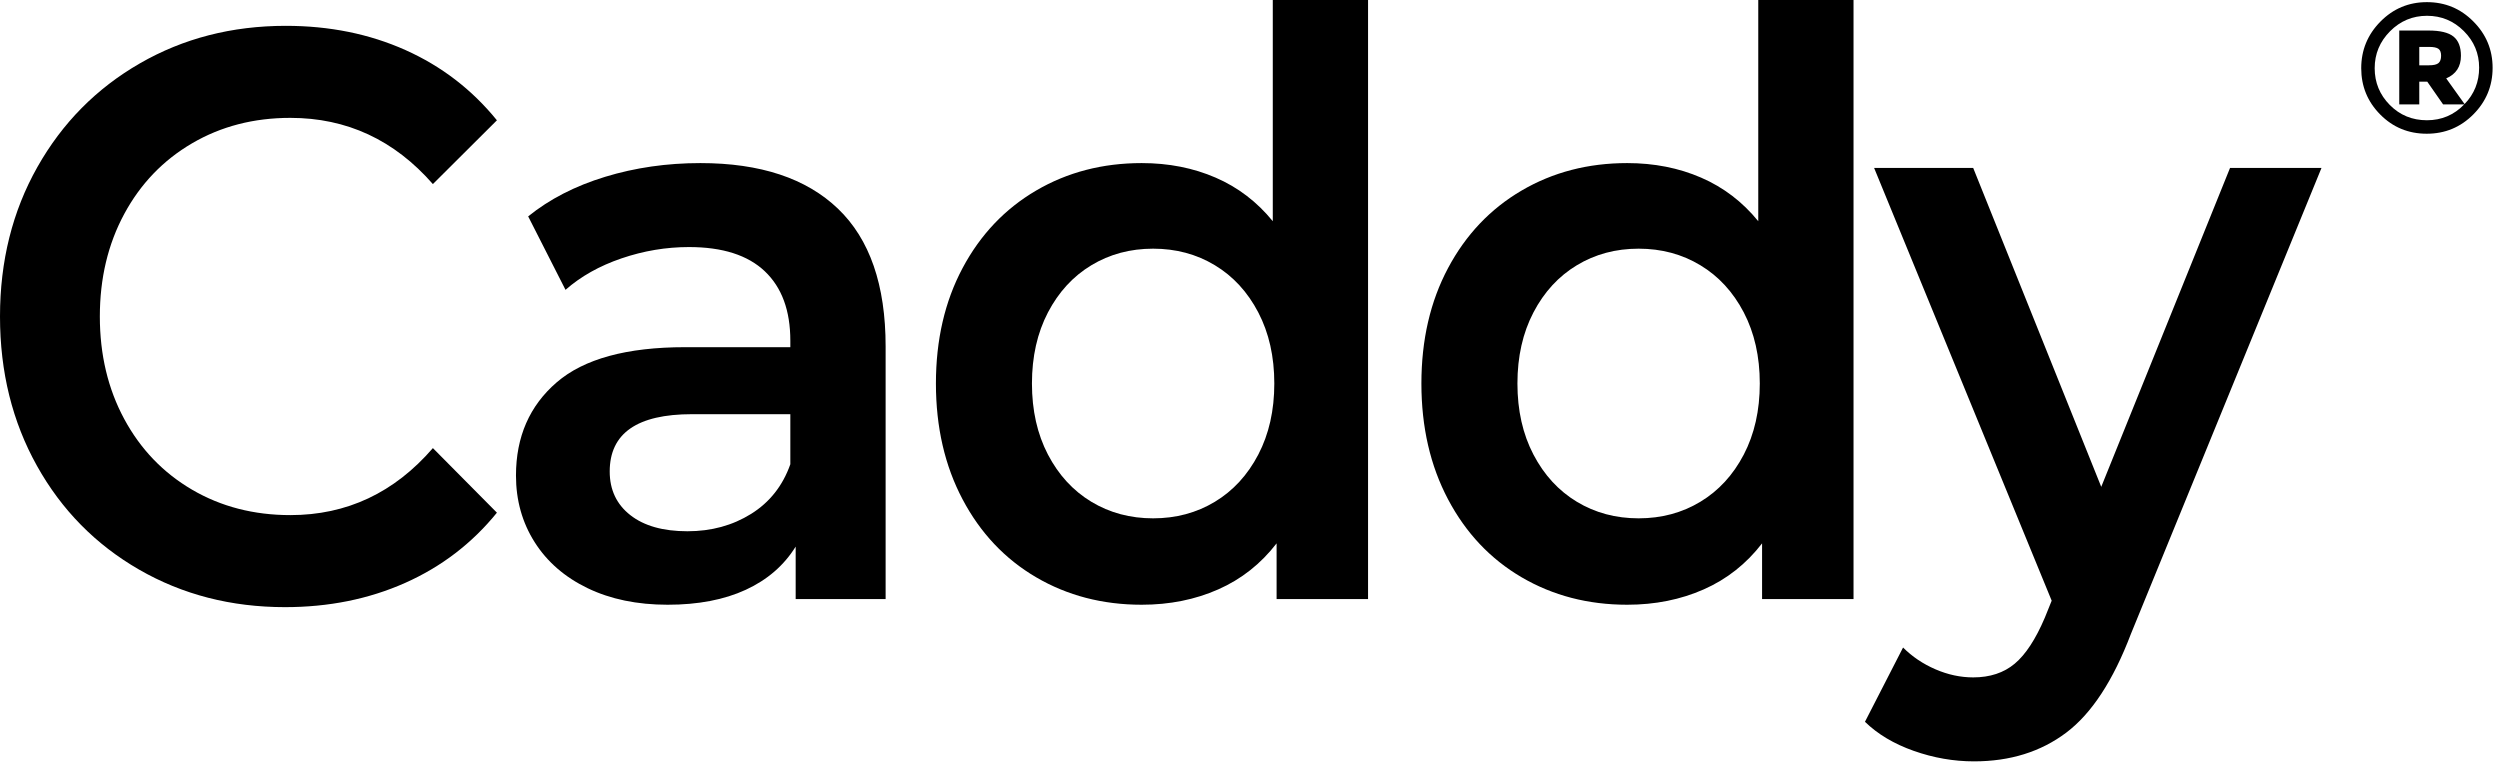
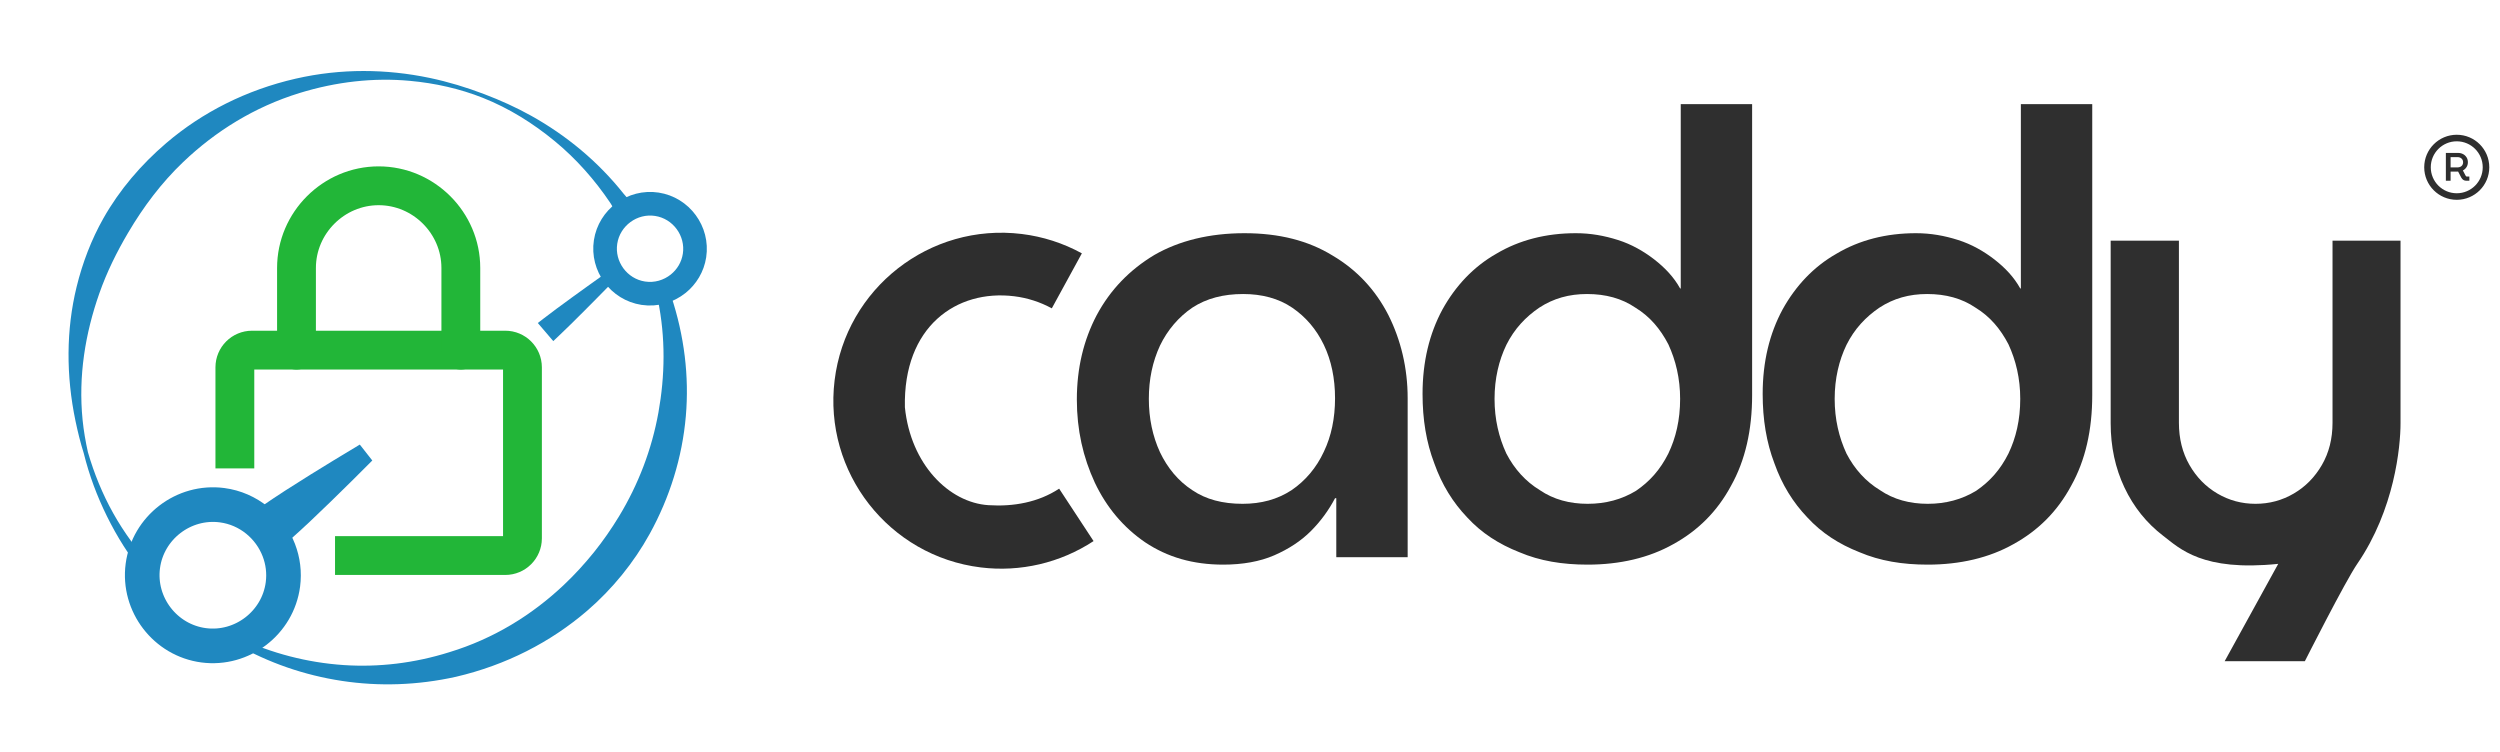
- <svg xmlns="http://www.w3.org/2000/svg" width="100%" height="100%" viewBox="0 0 141 43" version="1.1" xml:space="preserve" style="fill-rule:evenodd;clip-rule:evenodd;stroke-linejoin:round;stroke-miterlimit:2;">
-   <g>
-     <path d="M139.495,1.209c0.725,0.725 1.088,1.598 1.088,2.617c0,1.02 -0.361,1.894 -1.083,2.623c-0.722,0.728 -1.599,1.093 -2.633,1.093c-1.033,0 -1.907,-0.361 -2.622,-1.083c-0.715,-0.722 -1.072,-1.593 -1.072,-2.612c0,-1.02 0.36,-1.896 1.082,-2.628c0.722,-0.732 1.596,-1.098 2.623,-1.098c1.026,0 1.898,0.363 2.617,1.088Zm-0.493,4.66c0.548,-0.568 0.821,-1.252 0.821,-2.053c0,-0.801 -0.287,-1.488 -0.862,-2.063c-0.575,-0.575 -1.267,-0.862 -2.078,-0.862c-0.811,0 -1.506,0.291 -2.084,0.872c-0.578,0.582 -0.867,1.276 -0.867,2.084c0,0.807 0.284,1.498 0.852,2.073c0.568,0.575 1.266,0.862 2.094,0.862c0.828,0 1.529,-0.297 2.104,-0.893l-1.191,0l-0.893,-1.283l-0.451,0l0,1.283l-1.129,0l0,-4.167l1.652,0c0.657,0 1.126,0.113 1.406,0.339c0.281,0.226 0.421,0.588 0.421,1.088c0,0.609 -0.277,1.033 -0.831,1.273l1.036,1.447Zm-2.011,-2.186c0.266,0 0.448,-0.043 0.544,-0.129c0.095,-0.085 0.143,-0.222 0.143,-0.41c0,-0.188 -0.049,-0.318 -0.149,-0.39c-0.099,-0.072 -0.272,-0.108 -0.518,-0.108l-0.564,0l0,1.037l0.544,0Z" style="fill-rule:nonzero;" />
-     <path d="M16.076,34.243c-3.037,0 -5.781,-0.706 -8.231,-2.117c-2.45,-1.412 -4.37,-3.362 -5.76,-5.852c-1.39,-2.489 -2.085,-5.297 -2.085,-8.424c0,-3.127 0.702,-5.935 2.106,-8.424c1.404,-2.489 3.332,-4.44 5.782,-5.851c2.45,-1.412 5.194,-2.118 8.231,-2.118c2.465,0 4.714,0.456 6.749,1.366c2.035,0.911 3.754,2.232 5.158,3.962l-3.611,3.597c-2.177,-2.489 -4.857,-3.734 -8.038,-3.734c-2.063,0 -3.911,0.478 -5.545,1.435c-1.633,0.956 -2.908,2.284 -3.825,3.984c-0.917,1.7 -1.376,3.628 -1.376,5.783c0,2.156 0.459,4.083 1.376,5.783c0.917,1.7 2.192,3.028 3.825,3.985c1.634,0.956 3.482,1.434 5.545,1.434c3.181,0 5.861,-1.26 8.038,-3.779l3.611,3.642c-1.404,1.731 -3.131,3.051 -5.179,3.962c-2.049,0.911 -4.306,1.366 -6.771,1.366Z" style="fill-rule:nonzero;" />
-     <path d="M39.503,9.198c3.382,0 5.968,0.858 7.759,2.573c1.791,1.715 2.687,4.303 2.687,7.764l0,14.253l-5.073,0l0,-2.96c-0.659,1.062 -1.597,1.875 -2.815,2.436c-1.218,0.562 -2.687,0.843 -4.406,0.843c-1.72,0 -3.224,-0.312 -4.514,-0.934c-1.289,-0.622 -2.285,-1.487 -2.987,-2.595c-0.702,-1.109 -1.053,-2.361 -1.053,-3.757c0,-2.186 0.766,-3.939 2.3,-5.26c1.533,-1.32 3.947,-1.98 7.242,-1.98l5.932,0l0,-0.365c0,-1.7 -0.48,-3.005 -1.44,-3.916c-0.96,-0.911 -2.385,-1.366 -4.277,-1.366c-1.289,0 -2.557,0.213 -3.804,0.638c-1.246,0.425 -2.299,1.017 -3.159,1.775l-2.106,-4.143c1.203,-0.972 2.65,-1.716 4.341,-2.232c1.691,-0.516 3.482,-0.774 5.373,-0.774Zm-0.731,20.765c1.347,0 2.544,-0.327 3.59,-0.979c1.046,-0.653 1.784,-1.586 2.213,-2.801l0,-2.823l-5.545,0c-3.095,0 -4.642,1.078 -4.642,3.233c0,1.032 0.387,1.852 1.161,2.459c0.773,0.607 1.848,0.911 3.223,0.911Z" style="fill-rule:nonzero;" />
-     <path d="M77.158,0l0,33.788l-5.158,0l0,-3.142c-0.889,1.153 -1.985,2.019 -3.289,2.595c-1.303,0.577 -2.743,0.866 -4.32,0.866c-2.206,0 -4.191,-0.517 -5.953,-1.549c-1.762,-1.032 -3.145,-2.497 -4.148,-4.394c-1.003,-1.897 -1.504,-4.075 -1.504,-6.534c0,-2.459 0.501,-4.63 1.504,-6.512c1.003,-1.882 2.386,-3.339 4.148,-4.371c1.762,-1.033 3.747,-1.549 5.953,-1.549c1.519,0 2.909,0.274 4.17,0.82c1.261,0.546 2.336,1.366 3.224,2.459l0,-12.477l5.373,0Zm-12.122,29.234c1.29,0 2.45,-0.311 3.482,-0.933c1.032,-0.623 1.848,-1.511 2.45,-2.664c0.602,-1.154 0.903,-2.489 0.903,-4.007c0,-1.518 -0.301,-2.854 -0.903,-4.008c-0.602,-1.153 -1.418,-2.041 -2.45,-2.663c-1.032,-0.623 -2.192,-0.934 -3.482,-0.934c-1.289,0 -2.45,0.311 -3.482,0.934c-1.031,0.622 -1.848,1.51 -2.45,2.663c-0.601,1.154 -0.902,2.49 -0.902,4.008c0,1.518 0.301,2.853 0.902,4.007c0.602,1.153 1.419,2.041 2.45,2.664c1.032,0.622 2.193,0.933 3.482,0.933Z" style="fill-rule:nonzero;" />
-     <path d="M104.539,0l0,33.788l-5.158,0l0,-3.142c-0.888,1.153 -1.984,2.019 -3.288,2.595c-1.304,0.577 -2.744,0.866 -4.32,0.866c-2.207,0 -4.191,-0.517 -5.954,-1.549c-1.762,-1.032 -3.145,-2.497 -4.148,-4.394c-1.003,-1.897 -1.504,-4.075 -1.504,-6.534c0,-2.459 0.501,-4.63 1.504,-6.512c1.003,-1.882 2.386,-3.339 4.148,-4.371c1.763,-1.033 3.747,-1.549 5.954,-1.549c1.519,0 2.909,0.274 4.169,0.82c1.261,0.546 2.336,1.366 3.224,2.459l0,-12.477l5.373,0Zm-12.121,29.234c1.289,0 2.45,-0.311 3.481,-0.933c1.032,-0.623 1.849,-1.511 2.451,-2.664c0.601,-1.154 0.902,-2.489 0.902,-4.007c0,-1.518 -0.301,-2.854 -0.902,-4.008c-0.602,-1.153 -1.419,-2.041 -2.451,-2.663c-1.031,-0.623 -2.192,-0.934 -3.481,-0.934c-1.29,0 -2.45,0.311 -3.482,0.934c-1.032,0.622 -1.848,1.51 -2.45,2.663c-0.602,1.154 -0.903,2.49 -0.903,4.008c0,1.518 0.301,2.853 0.903,4.007c0.602,1.153 1.418,2.041 2.45,2.664c1.032,0.622 2.192,0.933 3.482,0.933Z" style="fill-rule:nonzero;" />
-     <path d="M130.932,9.472l-10.746,26.274c-1.003,2.641 -2.221,4.5 -3.654,5.578c-1.433,1.078 -3.166,1.617 -5.201,1.617c-1.146,0 -2.278,-0.198 -3.396,-0.592c-1.117,-0.395 -2.034,-0.941 -2.751,-1.64l2.149,-4.189c0.516,0.516 1.125,0.926 1.827,1.229c0.702,0.304 1.412,0.456 2.128,0.456c0.946,0 1.727,-0.258 2.343,-0.774c0.616,-0.516 1.182,-1.382 1.698,-2.596l0.386,-0.956l-10.015,-24.407l5.588,0l7.222,17.986l7.264,-17.986l5.158,0Z" style="fill-rule:nonzero;" />
+ <svg xmlns="http://www.w3.org/2000/svg" width="100%" height="100%" viewBox="0 0 379 114" version="1.1" xml:space="preserve" style="fill-rule:evenodd;clip-rule:evenodd;stroke-linecap:round;stroke-linejoin:round;">
+   <g transform="matrix(1,0,0,1,-35.5985,-67.948)">
+     <g transform="matrix(1.16548,0,0,1.10195,-124,-68.27)">
+       <g id="Light-Logo" transform="matrix(0.858013,0,0,0.907485,-3243.42,-1469.17)">
+         <g id="Logo" transform="matrix(1,0,0,1,21.4759,36.7359)">
+           <g id="Icon">
+             <g>
+               <g transform="matrix(-0.191794,-0.715786,0.715786,-0.191794,4329.14,4673.64)">
+                 <path d="M3901.56,610.734C3893.53,610.261 3886.06,608.1 3879.2,604.877C3872.24,601.608 3866.04,597.093 3860.8,591.633C3858.71,589.457 3856.76,587.149 3854.97,584.709C3853.2,582.281 3851.57,579.733 3850.13,577.066C3845.89,569.224 3843.21,560.381 3842.89,550.868C3842.57,543.321 3843.64,536.055 3845.94,529.307C3848.37,522.203 3852.08,515.696 3856.83,510.049L3855.79,509.095C3850.39,514.54 3846.02,520.981 3842.9,528.125C3839.84,535.125 3838.03,542.781 3837.68,550.868C3837.34,561.391 3839.51,571.425 3843.79,580.306C3845.27,583.38 3847.03,586.304 3849.01,589.049C3851.01,591.806 3853.24,594.39 3855.69,596.742C3861.75,602.568 3869,607.19 3877.03,610.1C3884.66,612.867 3892.96,614.059 3901.56,613.552L3901.56,610.734Z" style="fill:rgb(31,136,192);" />
+               </g>
+               <g transform="matrix(-0.191794,-0.715786,0.715786,-0.191794,4329.14,4673.64)">
+                 <path d="M3875.69,496.573C3879.62,494.538 3883.8,492.897 3888.2,491.786C3892.49,490.704 3896.96,490.124 3901.56,490.032C3903.82,490.13 3906.03,490.332 3908.21,490.688C3917.13,492.147 3925.19,495.814 3932.31,500.683C3936.13,503.294 3939.59,506.335 3942.81,509.619C3947.09,513.98 3950.89,518.816 3953.85,524.232C3958.2,532.197 3960.96,541.186 3961.32,550.868C3961.61,558.748 3960.46,566.345 3957.88,573.322C3956.09,578.169 3953.7,582.753 3950.66,586.838C3947.22,591.461 3942.96,595.427 3938.27,598.769C3933.66,602.055 3928.53,604.619 3923.09,606.478C3922.37,606.721 3921.6,606.805 3920.93,607.167C3920.42,607.448 3920.14,607.854 3919.69,608.224L3920.37,610.389C3920.98,610.432 3921.47,610.573 3922.07,610.474C3922.86,610.344 3923.55,609.883 3924.28,609.566C3931.99,606.216 3938.82,601.355 3944.57,595.428C3947.02,592.903 3949.25,590.174 3951.31,587.319C3953.59,584.168 3955.66,580.853 3957.43,577.348C3961.47,569.34 3964.01,560.422 3964.36,550.868C3964.74,540.511 3962.66,530.628 3958.48,521.868C3955.57,515.775 3951.72,510.163 3946.95,505.478C3943.37,501.962 3939.26,498.99 3934.84,496.562C3926.88,492.192 3917.87,489.76 3908.37,489.229C3906.12,489.104 3903.86,489.054 3901.56,489.154C3896.87,489.06 3892.3,489.519 3887.89,490.397C3883.3,491.309 3878.89,492.683 3874.71,494.525L3875.69,496.573Z" style="fill:rgb(31,136,192);" />
+               </g>
+             </g>
+             <g>
+               <g transform="matrix(-3.37109,-0.514565,0.514565,-3.37109,4078.07,1806.88)">
+                 <path d="M22,12C22,10.903 21.097,10 20,10C19.421,10 18.897,10.251 18.53,10.649C18.202,11.006 18,11.481 18,12C18,13.097 18.903,14 20,14C21.097,14 22,13.097 22,12Z" style="fill:none;fill-rule:nonzero;stroke:rgb(31,136,192);stroke-width:1.05px;" />
+               </g>
+               <g transform="matrix(-5.33921,-5.26159,-3.12106,-6.96393,4073.87,1861.55)">
+                 <path d="M10.315,5.333C10.315,5.333 9.748,5.921 9.03,6.673C7.768,7.995 6.054,9.805 6.054,9.805L6.237,9.86C6.237,9.86 8.045,8.077 9.36,6.771C10.107,6.028 10.689,5.444 10.689,5.444L10.315,5.333Z" style="fill:rgb(31,136,192);" />
+               </g>
+             </g>
+             <g id="Padlock" transform="matrix(3.11426,0,0,3.11426,3938.31,1737.25)">
+               <g>
+                 <path d="M9.876,21L18.162,21C18.625,21 19,20.625 19,20.162L19,11.838C19,11.375 18.625,11 18.162,11L5.838,11C5.375,11 5,11.375 5,11.838L5,16.758" style="fill:none;stroke:rgb(34,182,56);stroke-width:1.89px;stroke-linecap:butt;stroke-linejoin:miter;" />
+                 <path d="M8,11L8,7C8,4.806 9.806,3 12,3C14.194,3 16,4.806 16,7L16,11" style="fill:none;fill-rule:nonzero;stroke:rgb(34,182,56);stroke-width:1.89px;" />
+               </g>
+             </g>
+             <g>
+               <g transform="matrix(5.30977,0.697415,-0.697415,5.30977,3852.72,1727.97)">
+                 <path d="M22,12C22,11.659 21.913,11.337 21.76,11.055C21.421,10.429 20.756,10 20,10C18.903,10 18,10.903 18,12C18,13.097 18.903,14 20,14C21.097,14 22,13.097 22,12Z" style="fill:none;fill-rule:nonzero;stroke:rgb(31,136,192);stroke-width:0.98px;" />
+               </g>
+               <g transform="matrix(4.93114,2.49604,1.11018,5.44847,3921.41,1726.72)">
+                 <path d="M8.902,6.77C8.902,6.77 7.235,8.253 6.027,9.366C5.343,9.996 4.819,10.502 4.819,10.502L5.52,11.164C5.52,11.164 6.021,10.637 6.646,9.951C7.749,8.739 9.219,7.068 9.219,7.068L8.902,6.77Z" style="fill:rgb(31,136,192);" />
+               </g>
+             </g>
+           </g>
+           <g id="Wordmark" transform="matrix(1.54159,0,0,2.8744,2710.6,709.804)">
+             <g id="y" transform="matrix(0.50291,0,0,0.281607,905.533,304.987)">
+               <path d="M192.152,286.875L202.629,268.64C187.804,270.106 183.397,265.779 180.143,263.391C176.888,261.004 174.362,257.99 172.563,254.347C170.765,250.705 169.866,246.691 169.866,242.305L169.866,208.107L183.21,208.107L183.21,242.213C183.21,245.188 183.896,247.822 185.268,250.116C186.64,252.41 188.465,254.197 190.743,255.475C193.022,256.754 195.501,257.393 198.182,257.393C200.894,257.393 203.393,256.75 205.68,255.463C207.966,254.177 209.799,252.391 211.178,250.105C212.558,247.818 213.248,245.188 213.248,242.213L213.248,208.107L226.545,208.107L226.545,242.305C226.545,246.707 225.378,258.46 218.079,268.64C215.735,271.909 207.835,286.875 207.835,286.875L192.152,286.875Z" style="fill:rgb(47,47,47);fill-rule:nonzero;" />
+             </g>
+             <g id="add" transform="matrix(0.525075,0,0,0.281607,801.871,304.987)">
+               <g transform="matrix(116.242,0,0,116.242,161.846,267.39)">
+                 <path d="M0.276,0.012C0.227,0.012 0.186,0 0.15,-0.024C0.115,-0.048 0.088,-0.08 0.069,-0.12C0.05,-0.161 0.04,-0.205 0.04,-0.254C0.04,-0.305 0.051,-0.35 0.072,-0.39C0.094,-0.431 0.125,-0.463 0.165,-0.487C0.205,-0.51 0.254,-0.522 0.31,-0.522C0.366,-0.522 0.413,-0.51 0.452,-0.486C0.491,-0.463 0.521,-0.431 0.542,-0.39C0.562,-0.35 0.573,-0.305 0.573,-0.256L0.573,-0L0.458,-0L0.458,-0.095L0.456,-0.095C0.446,-0.076 0.433,-0.058 0.417,-0.042C0.401,-0.026 0.381,-0.013 0.358,-0.003C0.335,0.007 0.307,0.012 0.276,0.012ZM0.307,-0.086C0.337,-0.086 0.363,-0.093 0.386,-0.108C0.408,-0.123 0.426,-0.144 0.438,-0.17C0.45,-0.195 0.456,-0.224 0.456,-0.256C0.456,-0.288 0.45,-0.317 0.438,-0.342C0.426,-0.367 0.409,-0.387 0.387,-0.402C0.365,-0.417 0.338,-0.424 0.308,-0.424C0.276,-0.424 0.249,-0.417 0.226,-0.402C0.204,-0.387 0.186,-0.366 0.174,-0.341C0.162,-0.315 0.156,-0.287 0.156,-0.255C0.156,-0.224 0.162,-0.195 0.174,-0.169C0.186,-0.144 0.203,-0.123 0.226,-0.108C0.248,-0.093 0.275,-0.086 0.307,-0.086Z" style="fill:rgb(47,47,47);fill-rule:nonzero;" />
+               </g>
+               <g transform="matrix(116.242,0,0,116.242,226.592,267.39)">
+                 <path d="M0.306,0.012C0.265,0.012 0.229,0.006 0.196,-0.008C0.163,-0.021 0.135,-0.039 0.112,-0.064C0.089,-0.088 0.071,-0.117 0.059,-0.151C0.046,-0.185 0.04,-0.222 0.04,-0.263C0.04,-0.315 0.051,-0.36 0.072,-0.399C0.093,-0.437 0.122,-0.468 0.159,-0.489C0.196,-0.511 0.239,-0.522 0.287,-0.522C0.311,-0.522 0.333,-0.518 0.355,-0.511C0.377,-0.504 0.396,-0.493 0.413,-0.48C0.431,-0.466 0.445,-0.451 0.455,-0.433L0.456,-0.433L0.456,-0.73L0.571,-0.73L0.571,-0.261C0.571,-0.205 0.56,-0.156 0.537,-0.115C0.515,-0.074 0.484,-0.043 0.444,-0.021C0.405,0.001 0.358,0.012 0.306,0.012ZM0.306,-0.086C0.335,-0.086 0.361,-0.093 0.384,-0.107C0.406,-0.122 0.423,-0.141 0.436,-0.167C0.448,-0.192 0.455,-0.221 0.455,-0.255C0.455,-0.288 0.448,-0.317 0.436,-0.343C0.423,-0.368 0.406,-0.388 0.383,-0.402C0.361,-0.417 0.335,-0.424 0.305,-0.424C0.276,-0.424 0.251,-0.417 0.228,-0.402C0.206,-0.387 0.188,-0.368 0.175,-0.342C0.163,-0.317 0.156,-0.288 0.156,-0.255C0.156,-0.222 0.163,-0.193 0.175,-0.167C0.188,-0.142 0.206,-0.122 0.229,-0.108C0.251,-0.093 0.277,-0.086 0.306,-0.086Z" style="fill:rgb(47,47,47);fill-rule:nonzero;" />
+               </g>
+               <g transform="matrix(116.242,0,0,116.242,290.293,267.39)">
+                 <path d="M0.306,0.012C0.265,0.012 0.229,0.006 0.196,-0.008C0.163,-0.021 0.135,-0.039 0.112,-0.064C0.089,-0.088 0.071,-0.117 0.059,-0.151C0.046,-0.185 0.04,-0.222 0.04,-0.263C0.04,-0.315 0.051,-0.36 0.072,-0.399C0.093,-0.437 0.122,-0.468 0.159,-0.489C0.196,-0.511 0.239,-0.522 0.287,-0.522C0.311,-0.522 0.333,-0.518 0.355,-0.511C0.377,-0.504 0.396,-0.493 0.413,-0.48C0.431,-0.466 0.445,-0.451 0.455,-0.433L0.456,-0.433L0.456,-0.73L0.571,-0.73L0.571,-0.261C0.571,-0.205 0.56,-0.156 0.537,-0.115C0.515,-0.074 0.484,-0.043 0.444,-0.021C0.405,0.001 0.358,0.012 0.306,0.012ZM0.306,-0.086C0.335,-0.086 0.361,-0.093 0.384,-0.107C0.406,-0.122 0.423,-0.141 0.436,-0.167C0.448,-0.192 0.455,-0.221 0.455,-0.255C0.455,-0.288 0.448,-0.317 0.436,-0.343C0.423,-0.368 0.406,-0.388 0.383,-0.402C0.361,-0.417 0.335,-0.424 0.305,-0.424C0.276,-0.424 0.251,-0.417 0.228,-0.402C0.206,-0.387 0.188,-0.368 0.175,-0.342C0.163,-0.317 0.156,-0.288 0.156,-0.255C0.156,-0.222 0.163,-0.193 0.175,-0.167C0.188,-0.142 0.206,-0.122 0.229,-0.108C0.251,-0.093 0.277,-0.086 0.306,-0.086Z" style="fill:rgb(47,47,47);fill-rule:nonzero;" />
+               </g>
+             </g>
+             <g id="c" transform="matrix(-0.0716462,0.31304,-0.583685,-0.0384251,1489.76,-444.051)">
+               <path d="M2668.11,700.4C2666.79,703.699 2666.12,707.216 2666.12,710.766C2666.12,726.268 2678.71,738.854 2694.21,738.854C2709.71,738.854 2722.3,726.268 2722.3,710.766C2722.3,704.111 2719.93,697.672 2715.63,692.597L2707.63,699.378C2710.33,702.559 2711.57,706.602 2711.81,710.766C2712.2,717.38 2706.61,724.52 2697.27,726.637C2683.9,728.581 2676.61,720.482 2676.61,710.766C2676.61,708.541 2677.03,706.336 2677.85,704.269L2668.11,700.4Z" style="fill:rgb(46,46,46);" />
+             </g>
+           </g>
+         </g>
+         <g id="R" transform="matrix(0.497016,0,0,0.497016,2390.38,823.152)">
+           <g transform="matrix(1,0,0,1,-0.10786,0.450801)">
+             <g transform="matrix(12.1247,0,0,12.1247,3862.61,1929.9)">
+               <path d="M0.073,-0L0.073,-0.7L0.383,-0.7C0.428,-0.7 0.469,-0.69 0.506,-0.67C0.543,-0.651 0.572,-0.623 0.594,-0.588C0.616,-0.553 0.627,-0.512 0.627,-0.465C0.627,-0.418 0.615,-0.377 0.592,-0.342C0.569,-0.306 0.539,-0.279 0.501,-0.259L0.57,-0.128C0.574,-0.12 0.579,-0.115 0.584,-0.111C0.59,-0.107 0.596,-0.106 0.605,-0.106L0.664,-0.106L0.664,-0L0.587,-0C0.56,-0 0.535,-0.007 0.514,-0.02C0.493,-0.034 0.476,-0.052 0.463,-0.075L0.381,-0.232C0.375,-0.231 0.368,-0.231 0.361,-0.231C0.354,-0.231 0.347,-0.231 0.34,-0.231L0.192,-0.231L0.192,-0L0.073,-0ZM0.192,-0.336L0.368,-0.336C0.394,-0.336 0.417,-0.341 0.438,-0.351C0.459,-0.361 0.476,-0.376 0.489,-0.396C0.501,-0.415 0.507,-0.438 0.507,-0.465C0.507,-0.492 0.501,-0.516 0.488,-0.535C0.475,-0.554 0.459,-0.569 0.438,-0.579C0.417,-0.59 0.394,-0.595 0.369,-0.595L0.192,-0.595L0.192,-0.336Z" style="fill:rgb(46,46,46);fill-rule:nonzero;" />
+             </g>
+           </g>
+           <g transform="matrix(1,0,0,1,0.278569,0.101881)">
+             <circle cx="3866.43" cy="1926.14" r="8.923" style="fill:none;stroke:rgb(46,46,46);stroke-width:2px;stroke-linecap:butt;stroke-linejoin:miter;" />
+           </g>
+         </g>
+       </g>
+     </g>
  </g>
</svg>
